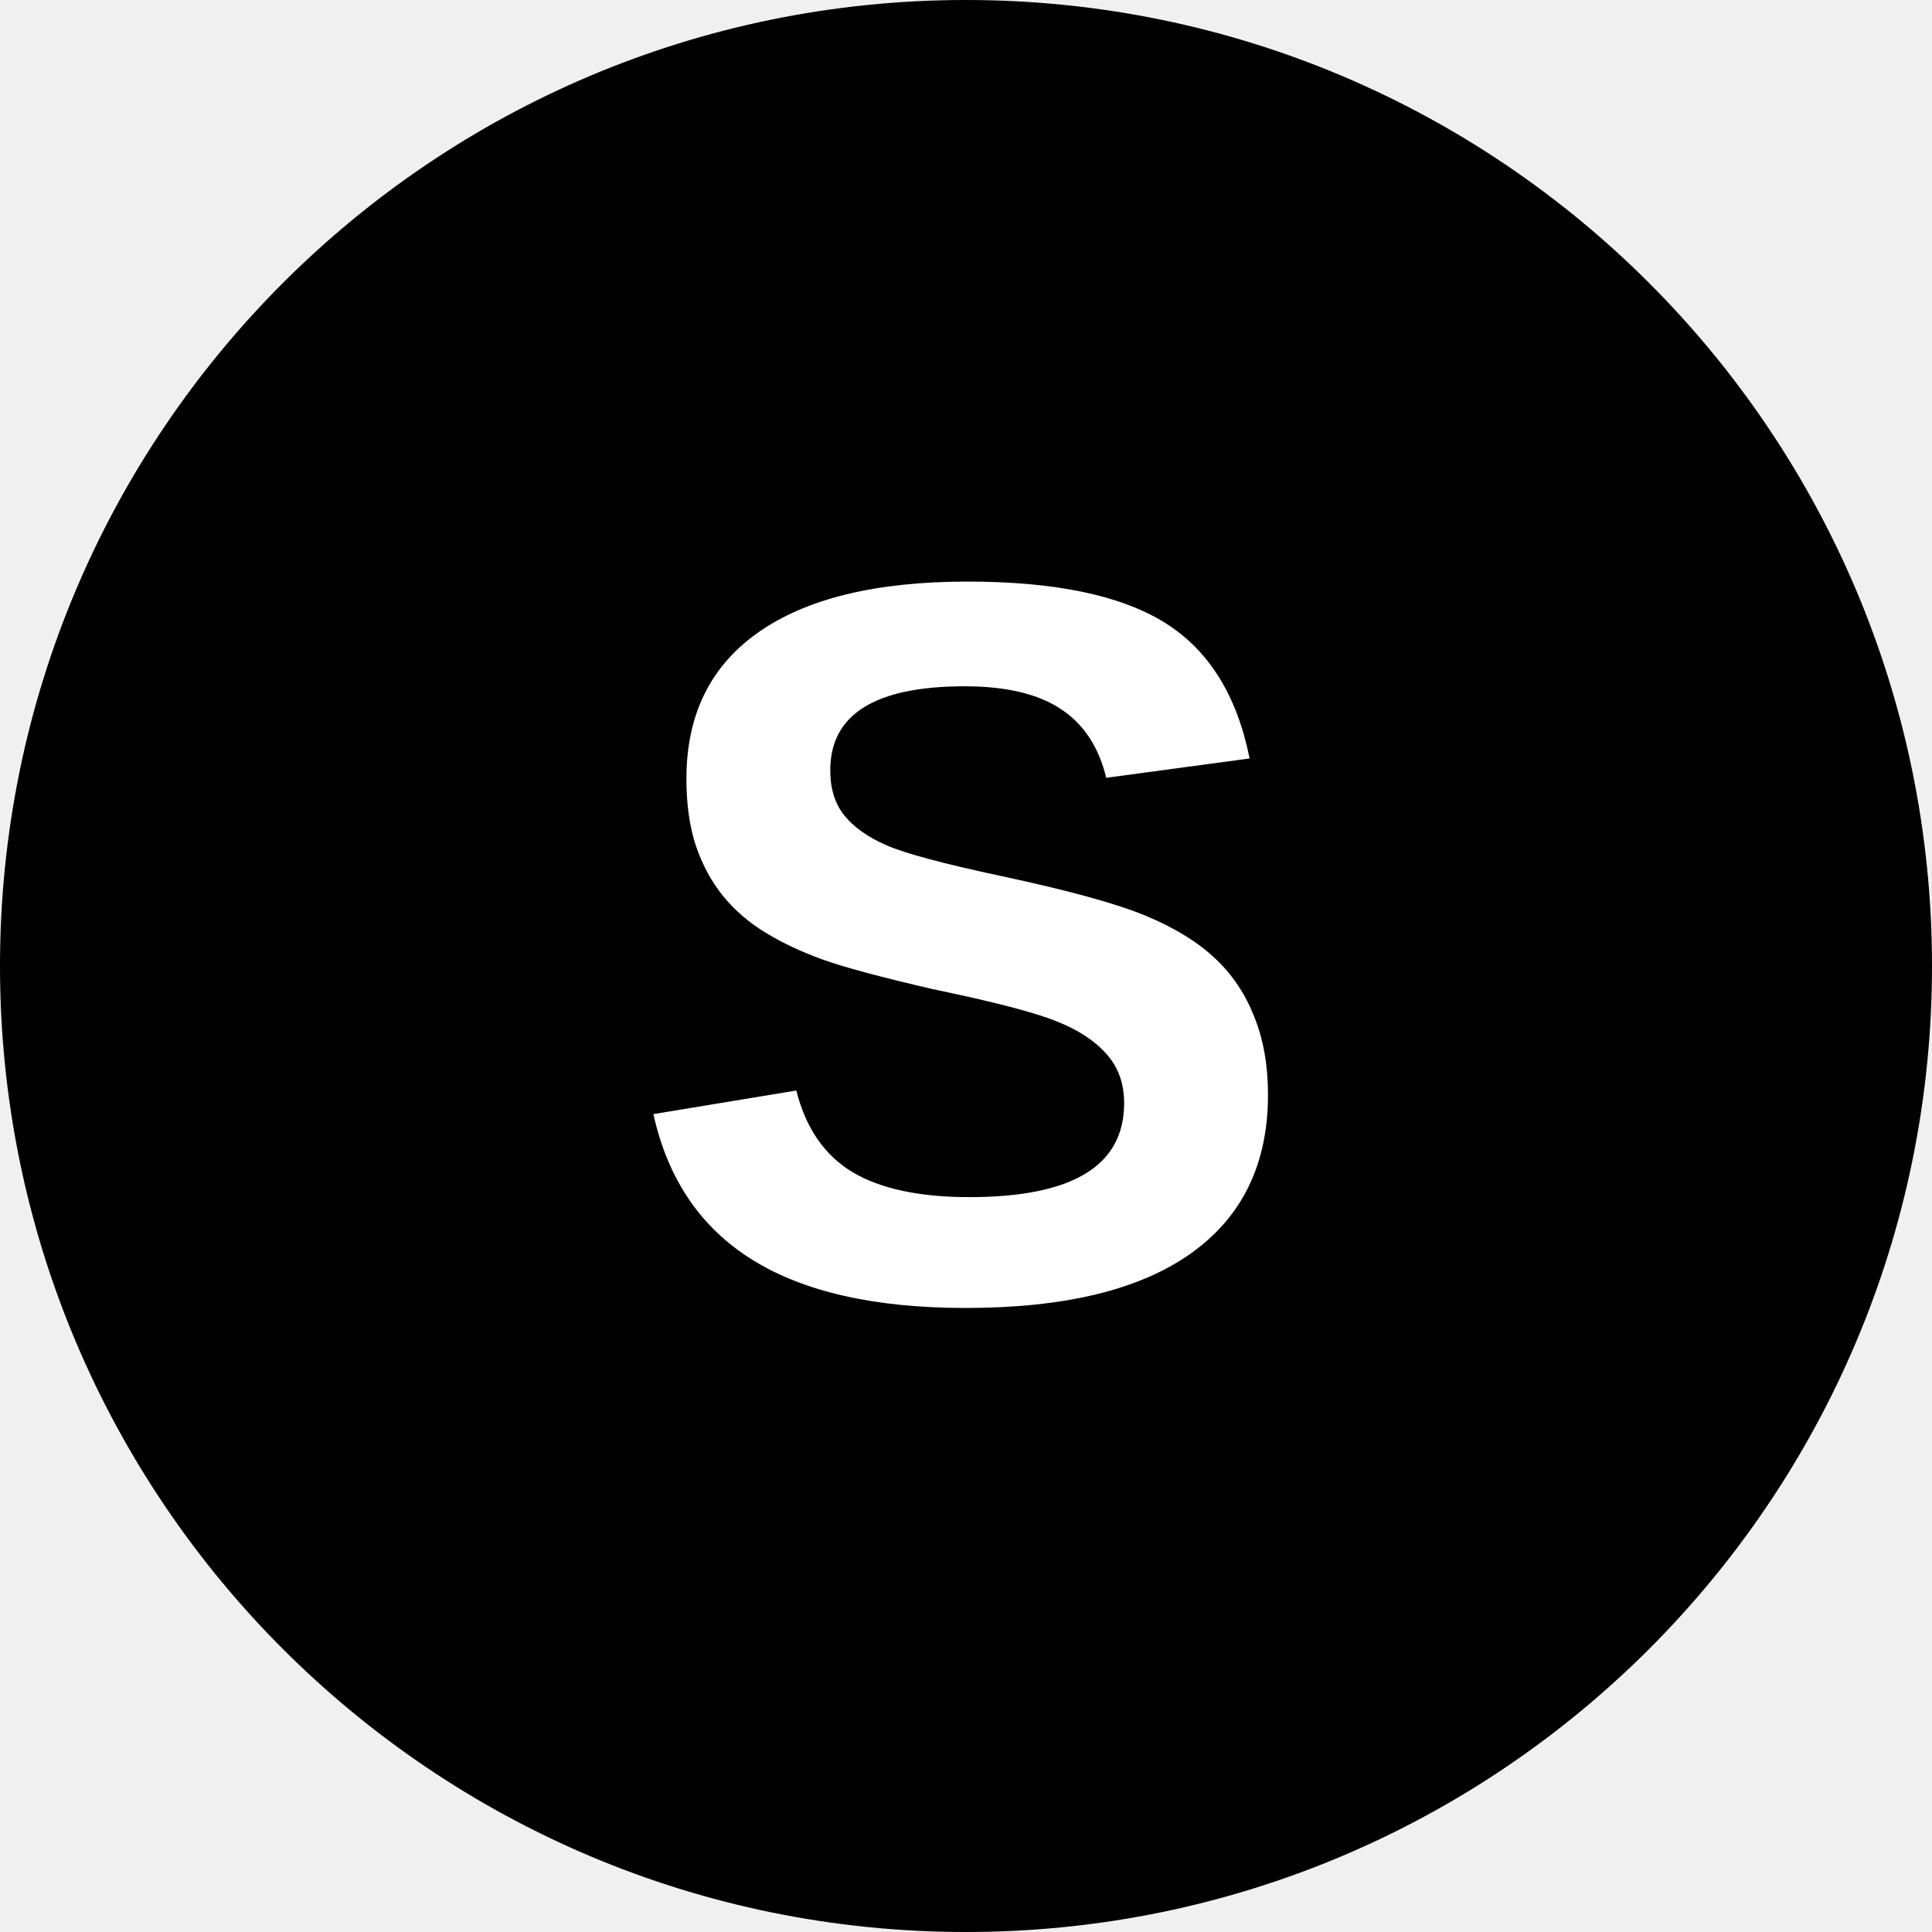
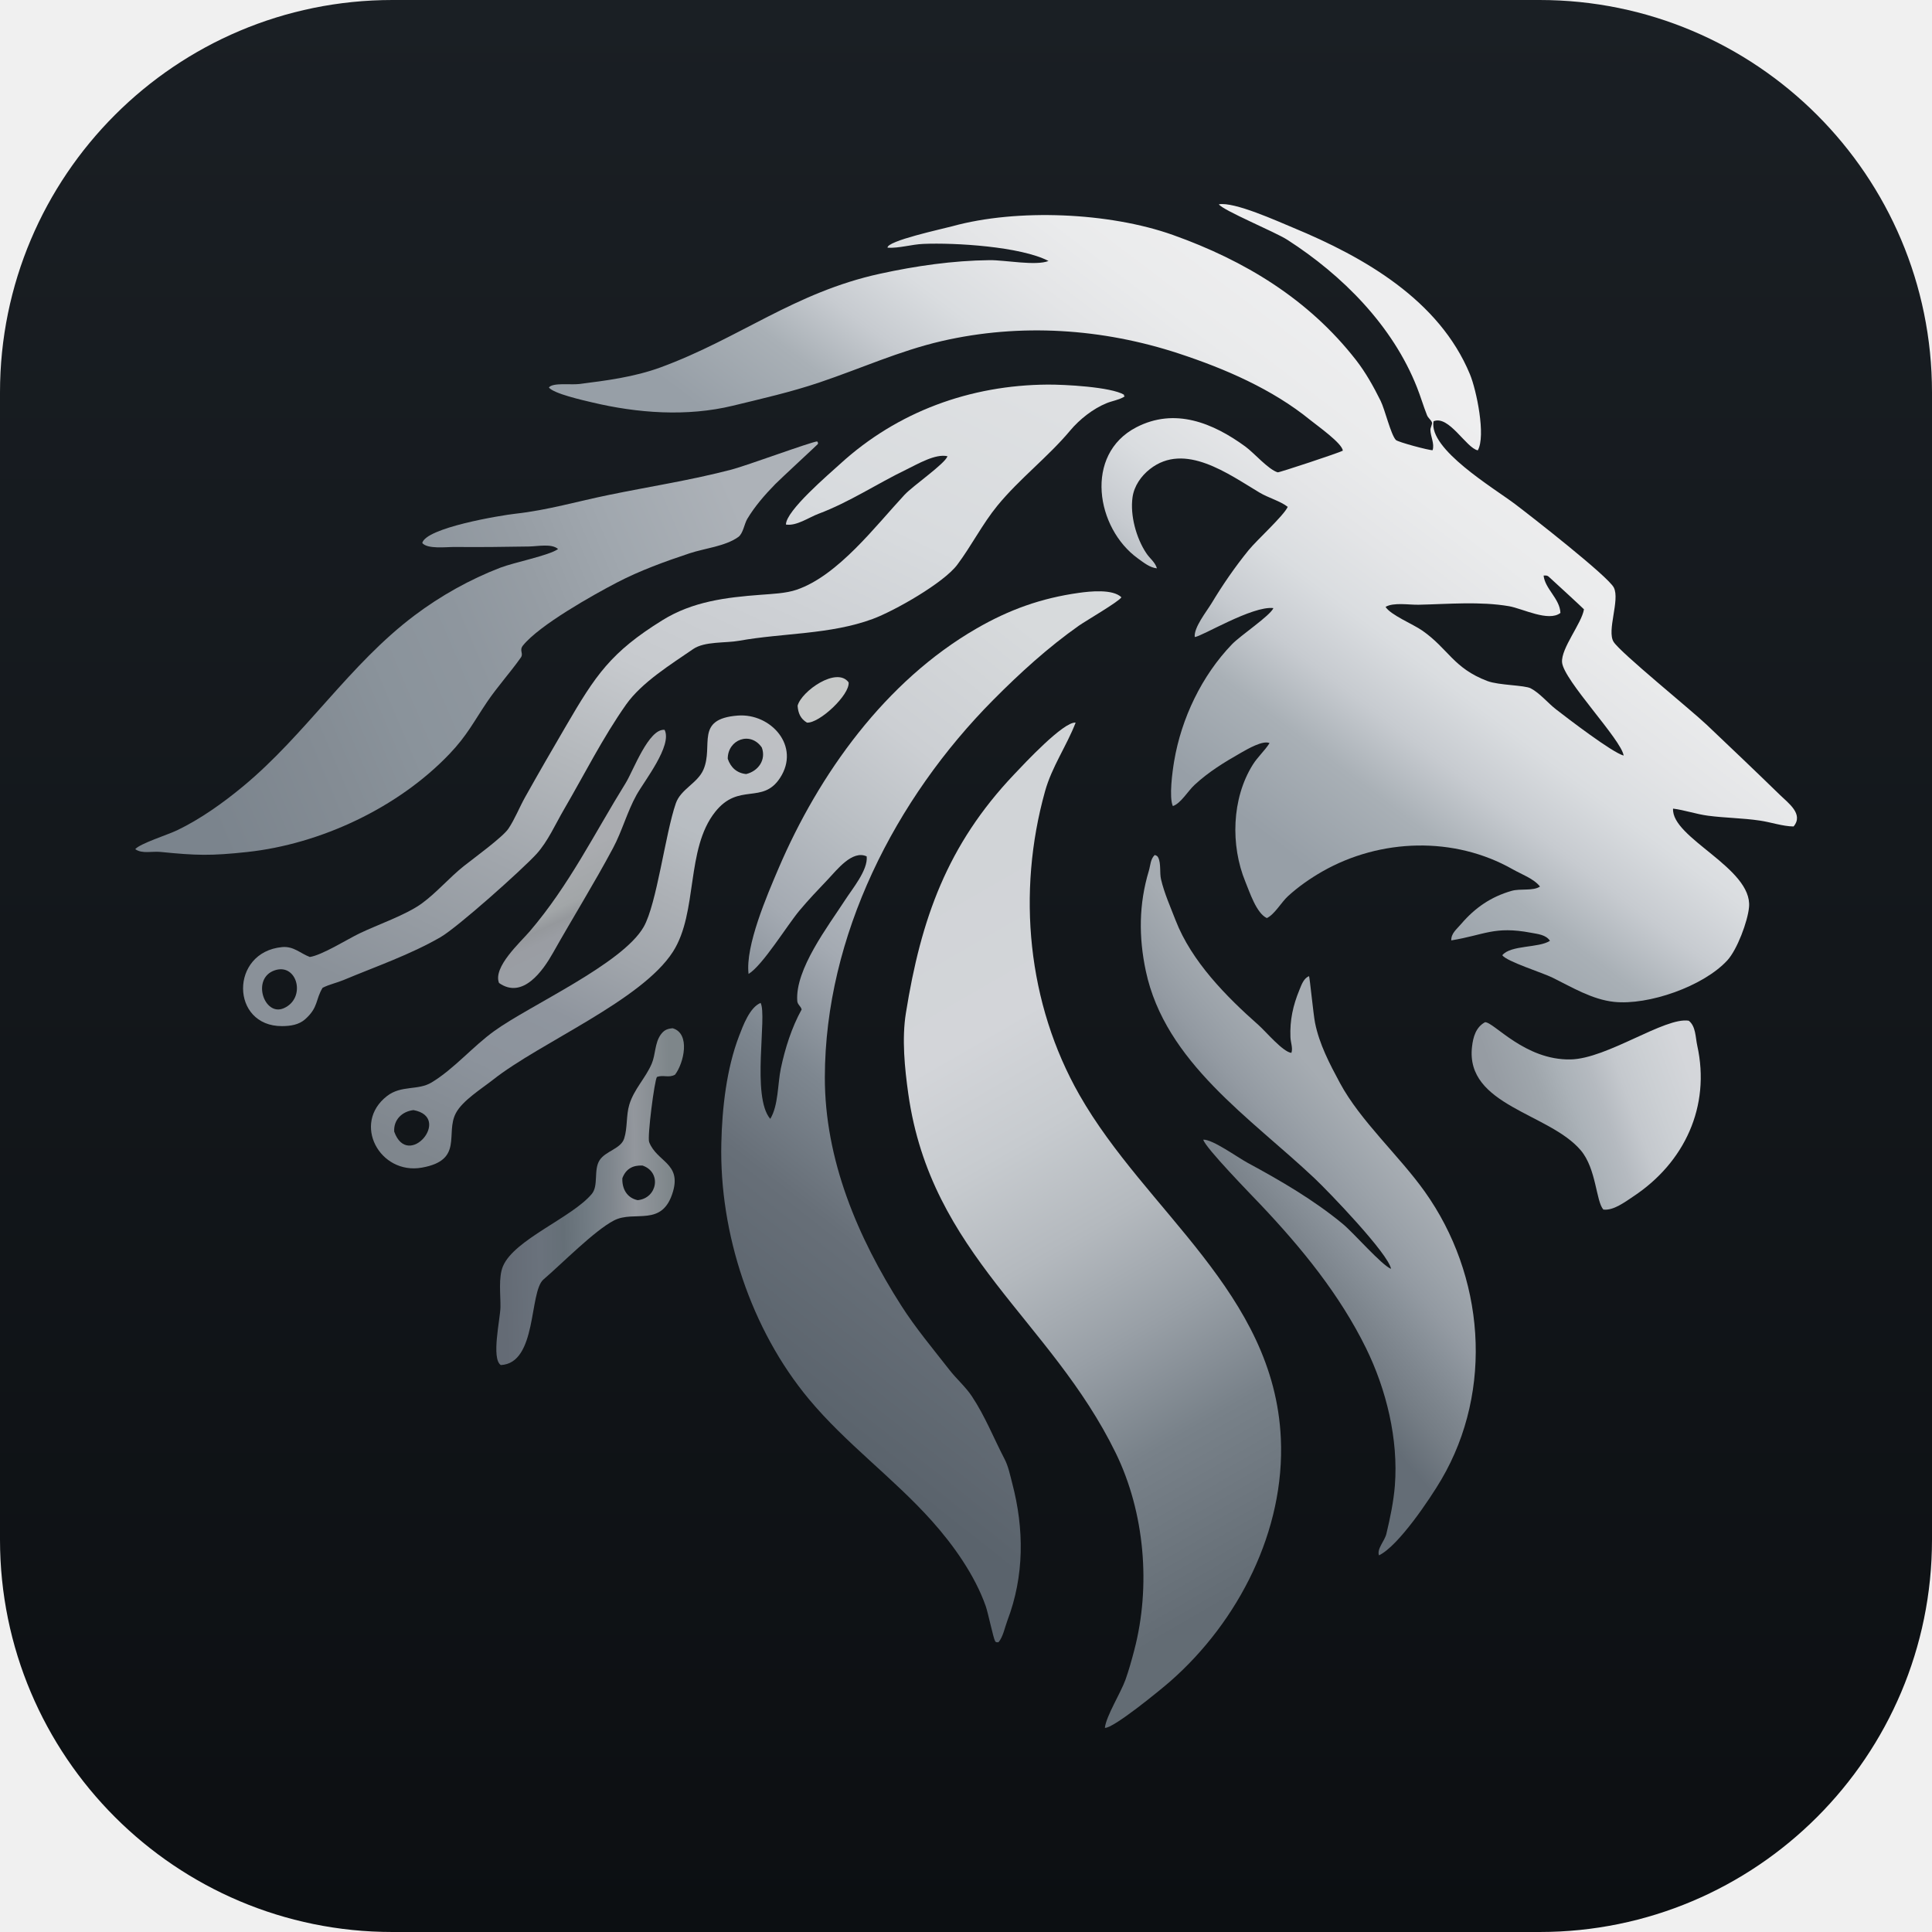
- <svg xmlns="http://www.w3.org/2000/svg" width="64" height="64" viewBox="0 0 64 64">
-   <circle cx="32" cy="32" r="32" fill="#000000" />
-   <text x="32" y="43" font-family="Arial, sans-serif" font-size="34" font-weight="700" fill="#ffffff" text-anchor="middle">S</text>
+ <svg xmlns="http://www.w3.org/2000/svg" viewBox="0 0 512 512" role="img" aria-label="shamallah.dev favicon">
+   <defs>
+     <linearGradient id="tb" x1="0" y1="0" x2="0" y2="1">
+       <stop offset="0" stop-color="#1a1f24" />
+       <stop offset="1" stop-color="#0c0f12" />
+     </linearGradient>
+   </defs>
+   <rect width="512" height="512" rx="104" fill="url(#tb)" />
+   <g transform="translate(8.64 30.19) scale(1.2777)">
+     <defs>
+       <linearGradient id="mg0" gradientUnits="userSpaceOnUse" x1="243.5" y1="140.5" x2="301.6" y2="63.7">
+         <stop offset="0.000" stop-color="#979fa7" />
+         <stop offset="0.214" stop-color="#a9b0b6" />
+         <stop offset="0.357" stop-color="#c7cbd0" />
+         <stop offset="0.500" stop-color="#dadde0" />
+         <stop offset="0.643" stop-color="#e4e5e7" />
+         <stop offset="0.786" stop-color="#eaebec" />
+         <stop offset="1.000" stop-color="#eeeeef" />
+       </linearGradient>
+       <linearGradient id="mg1" gradientUnits="userSpaceOnUse" x1="257.8" y1="302.7" x2="177.1" y2="162.7">
+         <stop offset="0.000" stop-color="#636c74" />
+         <stop offset="0.214" stop-color="#788189" />
+         <stop offset="0.357" stop-color="#989fa6" />
+         <stop offset="0.500" stop-color="#b4b9be" />
+         <stop offset="0.643" stop-color="#c7cbcf" />
+         <stop offset="0.786" stop-color="#d3d5d9" />
+         <stop offset="1.000" stop-color="#d1d4d7" />
+       </linearGradient>
+       <linearGradient id="mg2" gradientUnits="userSpaceOnUse" x1="142.1" y1="254.9" x2="238.9" y2="131.9">
+         <stop offset="0.000" stop-color="#5a636c" />
+         <stop offset="0.214" stop-color="#676f78" />
+         <stop offset="0.357" stop-color="#7e8790" />
+         <stop offset="0.500" stop-color="#a4aab2" />
+         <stop offset="0.643" stop-color="#b9bec3" />
+         <stop offset="0.786" stop-color="#cccfd3" />
+         <stop offset="1.000" stop-color="#d7dadc" />
+       </linearGradient>
+       <linearGradient id="mg3" gradientUnits="userSpaceOnUse" x1="32.9" y1="136.3" x2="148.7" y2="87.1">
+         <stop offset="0.000" stop-color="#7b848d" />
+         <stop offset="0.214" stop-color="#848c94" />
+         <stop offset="0.357" stop-color="#8a939b" />
+         <stop offset="0.500" stop-color="#8e969e" />
+         <stop offset="0.643" stop-color="#969da4" />
+         <stop offset="0.786" stop-color="#a0a7ae" />
+         <stop offset="1.000" stop-color="#adb2b8" />
+       </linearGradient>
+       <linearGradient id="mg4" gradientUnits="userSpaceOnUse" x1="109.9" y1="201.1" x2="182.0" y2="46.5">
+         <stop offset="0.000" stop-color="#8a9199" />
+         <stop offset="0.214" stop-color="#a1a6ac" />
+         <stop offset="0.357" stop-color="#b3b7bb" />
+         <stop offset="0.500" stop-color="#c7cace" />
+         <stop offset="0.643" stop-color="#ced1d5" />
+         <stop offset="0.786" stop-color="#d8dbde" />
+         <stop offset="1.000" stop-color="#dee0e2" />
+       </linearGradient>
+       <linearGradient id="mg5" gradientUnits="userSpaceOnUse" x1="253.1" y1="242.8" x2="282.4" y2="217.6">
+         <stop offset="0.000" stop-color="#646d76" />
+         <stop offset="0.214" stop-color="#757d85" />
+         <stop offset="0.357" stop-color="#7e868e" />
+         <stop offset="0.500" stop-color="#889098" />
+         <stop offset="0.643" stop-color="#939aa2" />
+         <stop offset="0.786" stop-color="#9ba2a9" />
+         <stop offset="1.000" stop-color="#a6acb2" />
+       </linearGradient>
+       <linearGradient id="mg6" gradientUnits="userSpaceOnUse" x1="93.2" y1="222.2" x2="140.0" y2="124.0">
+         <stop offset="0.000" stop-color="#7f868d" />
+         <stop offset="0.214" stop-color="#8c939c" />
+         <stop offset="0.357" stop-color="#8f959e" />
+         <stop offset="0.500" stop-color="#a0a5ab" />
+         <stop offset="0.643" stop-color="#acb0b5" />
+         <stop offset="0.786" stop-color="#b8bdc2" />
+         <stop offset="1.000" stop-color="#bec0c4" />
+       </linearGradient>
+       <linearGradient id="mg7" gradientUnits="userSpaceOnUse" x1="307.0" y1="211.3" x2="343.6" y2="198.4">
+         <stop offset="0.000" stop-color="#969ca3" />
+         <stop offset="0.214" stop-color="#9fa6ac" />
+         <stop offset="0.357" stop-color="#abb2b8" />
+         <stop offset="0.500" stop-color="#b5bac0" />
+         <stop offset="0.643" stop-color="#c4c8cd" />
+         <stop offset="0.786" stop-color="#cbcfd3" />
+         <stop offset="1.000" stop-color="#d4d6da" />
+       </linearGradient>
+       <linearGradient id="mg8" gradientUnits="userSpaceOnUse" x1="97.6" y1="229.4" x2="132.6" y2="228.7">
+         <stop offset="0.000" stop-color="#646b75" />
+         <stop offset="0.214" stop-color="#6a727c" />
+         <stop offset="0.357" stop-color="#656f77" />
+         <stop offset="0.500" stop-color="#717b83" />
+         <stop offset="0.643" stop-color="#7f868d" />
+         <stop offset="0.786" stop-color="#93979d" />
+         <stop offset="1.000" stop-color="#7e868a" />
+       </linearGradient>
+       <linearGradient id="mg9" gradientUnits="userSpaceOnUse" x1="109.4" y1="174.4" x2="101.8" y2="158.2">
+         <stop offset="0.000" stop-color="#9a9ea4" />
+         <stop offset="0.214" stop-color="#9a9da3" />
+         <stop offset="0.357" stop-color="#95989c" />
+         <stop offset="0.500" stop-color="#a2a6a8" />
+         <stop offset="1.000" stop-color="#aaacb0" />
+       </linearGradient>
+     </defs>
+     <path fill-rule="evenodd" fill="url(#mg0)" d="M304.83 174.5C306.61 172.33 312.43 173.04 314.72 171.5C313.86 170.24 312.25 170.11 310.75 169.83C303.17 168.4 301.12 170.3 294.25 171.42C294.2 169.98 295.33 169.14 296.31 168C299.17 164.66 302.47 162.38 306.75 161.15C308.58 160.62 311.23 161.23 312.65 160.25C311.38 158.62 308.79 157.7 307 156.68C294.88 149.79 279.55 150.26 267.5 157.13C264.99 158.57 262.52 160.29 260.38 162.25C258.98 163.53 257.62 166.02 256 166.79C253.83 165.79 252.43 161.4 251.54 159.25C248.44 151.71 248.7 141.99 253.07 135C254.08 133.37 255.54 132.11 256.56 130.5C255.18 129.86 252.02 131.72 250.64 132.5C247.18 134.47 243.95 136.44 241 139.17C239.64 140.42 238.14 143.03 236.5 143.56C235.68 141.74 236.41 136.38 236.77 134.25C238.27 125.37 242.49 116.52 248.77 110C250.58 108.13 256.66 104.1 257.36 102.5C253.02 101.96 242.42 108.44 241.04 108.5C240.83 106.53 243.46 103.26 244.53 101.5C246.84 97.66 249.37 93.99 252.2 90.5C253.96 88.34 259.48 83.36 260.33 81.5C258.82 80.31 256.29 79.62 254.5 78.55C248.03 74.7 238.99 67.98 231.75 73.66C229.93 75.08 228.47 77.17 228.14 79.5C227.61 83.25 228.9 87.98 231 91.12C231.75 92.25 232.8 92.93 233.2 94.25C231.74 94.12 230.45 93.06 229.25 92.2C220.56 85.94 218.03 70.65 228.92 65C236.91 60.86 244.8 64.07 251.55 69C253.36 70.32 256.3 73.76 258.25 74.34C258.5 74.42 270.98 70.29 271.75 69.85C271.68 68.35 266.39 64.62 265 63.49C257.13 57.08 247.3 52.84 237.75 49.7C221.9 44.49 204.86 43.35 188.5 47.13C179.79 49.15 171.68 52.84 163.25 55.68C157.31 57.69 151.32 59.04 145.25 60.52C135.71 62.84 125.4 62.07 116 59.82C114.09 59.37 108.15 58.04 107.08 56.75C107.84 55.69 111.65 56.22 113.25 56.03C118.99 55.32 124.78 54.57 130.25 52.57C146.59 46.57 158.02 37.02 175.75 33.15C183.22 31.52 190.85 30.42 198.5 30.33C201.65 30.3 208.1 31.56 210.71 30.5C204.96 27.5 191.28 26.68 184.75 26.96C182.29 27.06 179.72 27.89 177.33 27.75C177.12 26.34 188.75 23.85 190.75 23.3C204.22 19.59 223.34 20.42 236.5 25.1C251.41 30.41 264.65 38.42 274.5 51.06C276.5 53.63 278.15 56.59 279.59 59.5C280.5 61.33 281.69 66.47 282.75 67.62C283.15 68.06 289.63 69.79 290.38 69.75C290.81 68.35 289.95 66.98 289.92 65.5C289.91 65.1 290.36 64.3 290.25 64C290.05 63.46 289.45 63.07 289.22 62.5C288.47 60.61 287.9 58.64 287.15 56.75C282.11 43.93 271.68 33.46 260.25 26.11C257.7 24.47 246.96 20.05 246.04 18.75C249.23 18.17 258.14 22.23 261.5 23.62C276.16 29.7 291.74 38.59 298.12 54C299.47 57.25 301.46 66.79 299.75 69.78C297.35 69.3 293.75 62.41 290.57 63.75C289.51 69.55 303.08 77.6 307.5 80.94C310.62 83.3 326.81 95.92 327.97 98.25C329.27 100.85 326.46 107.18 327.92 109.5C329.33 111.75 343.91 123.55 347.25 126.72C352.33 131.54 357.4 136.36 362.42 141.25C364.12 142.92 367.4 145.22 365.25 147.79C363.01 147.77 360.53 146.9 358.25 146.57C354.69 146.04 351.08 146.03 347.5 145.56C345.06 145.24 342.6 144.38 340.25 144.09C339.89 150.21 356.73 156.4 356.01 164.5C355.75 167.46 353.54 173.36 351.5 175.57C346.53 180.96 335.13 184.93 328 184.17C323.45 183.68 319.27 181.13 315.25 179.15C313.2 178.13 305.74 175.8 304.83 174.5ZM321.77 102.75C321.61 102.54 315.31 96.75 314.5 96.02C314.09 95.65 313.84 95.75 313.4 95.75C313.69 98.52 316.77 100.54 316.89 103.5C314.44 105.42 309.05 102.6 306.25 102.11C300.21 101.07 293.6 101.67 287.5 101.8C285.53 101.85 282.26 101.26 280.62 102.25C281.68 103.94 286.34 105.83 288.25 107.17C293.67 110.96 294.66 114.94 301.75 117.63C304.14 118.53 309.45 118.46 310.75 119.15C312.65 120.16 314.29 122.2 316 123.52C318.49 125.45 327.58 132.42 330 133.09C329.57 129.83 317.54 117.46 317.23 113.75C316.99 110.83 321.31 105.67 321.77 102.75Z" />
+     <path fill-rule="evenodd" fill="url(#mg1)" d="M222.4 334.75C222.67 332.29 225.7 327.5 226.68 324.75C227.38 322.78 227.97 320.66 228.5 318.63C231.97 305.4 230.68 290.09 224.66 277.75C211.17 250.12 186.34 236.63 181.63 203.25C180.88 197.94 180.27 191.84 181.13 186.5C184.26 166.94 189.69 151.63 203.57 137C205.68 134.77 213.85 125.99 216.34 126.25C214.48 131.07 211.41 135.4 209.99 140.5C204.13 161.5 206.32 184.52 217.14 203.5C230.88 227.61 257.54 244.56 258.9 274.75C259.77 293.79 250.14 312.64 236 325.07C234.01 326.82 224.09 334.94 222.4 334.75Z" />
+     <path fill-rule="evenodd" fill="url(#mg2)" d="M151 184.39C152.4 187.13 149.04 203.84 153 208.44C154.7 205.66 154.52 201.2 155.19 198C156.07 193.82 157.44 189.48 159.51 185.75C159.33 185.05 158.66 184.75 158.6 184C158.12 177.42 165.03 168.44 168.5 163.08C169.99 160.76 173.3 156.82 173 154C170.02 152.6 166.79 156.84 165 158.72C162.97 160.85 160.93 162.99 159.04 165.25C156.44 168.37 151.44 176.58 148.5 178.38C147.79 172.56 152.36 162.01 154.71 156.5C163.11 136.85 176.9 117.64 195.75 106.75C202.57 102.81 209.18 100.44 217 99.34C219.33 99.01 224.04 98.51 225.83 100.25C225.4 101.1 218.49 105.11 217 106.15C210.61 110.66 204.8 115.95 199.29 121.5C178.89 142.04 164.39 170.5 164.32 199.75C164.28 216.89 171.15 233.07 180.22 247.25C183.16 251.85 186.8 256.19 190.16 260.5C191.61 262.37 193.53 264.03 194.83 266C197.58 270.15 199.33 274.64 201.6 279C202.39 280.52 202.75 282.36 203.18 284C205.68 293.49 205.71 303.23 202.18 312.5C201.65 313.9 201.29 315.9 200.33 317C200.02 316.95 199.85 317.11 199.63 316.75C199.27 316.16 198.17 310.86 197.69 309.5C195.43 303.09 191.01 296.85 186.5 291.81C178.5 282.88 168.68 275.78 161 266.55C149.01 252.14 142.42 232.15 142.85 213.5C143.01 206.25 143.92 198.05 146.53 191.25C147.36 189.09 148.74 185.31 151 184.39Z" />
+     <path fill-rule="evenodd" fill="url(#mg3)" d="M21.29 152.5C22.23 151.34 28.13 149.48 30 148.57C34.82 146.25 39.5 142.91 43.62 139.5C56.64 128.73 65.73 114.15 79.24 104C84.6 99.96 90.73 96.53 97 94.12C99.85 93.02 107.1 91.6 108.99 90.25C107.69 89.07 104.77 89.69 103 89.72C97.83 89.81 92.67 89.87 87.5 89.82C85.8 89.81 81.92 90.31 80.82 89C81.55 85.85 96.96 83.27 100.25 82.91C106.8 82.18 113.07 80.35 119.5 79.03C128.02 77.28 136.56 75.97 145 73.76C148.16 72.93 161.34 68.06 162.75 67.92C162.75 68.12 163.04 68.13 162.84 68.5C162.8 68.59 155.01 75.78 154 76.82C151.85 79.03 149.82 81.35 148.23 84C147.61 85.04 147.37 87.04 146.37 87.75C143.66 89.69 139.37 90.1 136.25 91.14C131.19 92.82 125.98 94.71 121.25 97.17C116.2 99.8 105.16 105.99 101.71 110.25C100.87 111.3 101.88 111.88 101.27 112.75C99.04 115.91 96.4 118.8 94.24 122C91.45 126.14 90.1 128.93 86.5 132.71C75.87 143.88 59.74 151.45 44.5 153.09C36.96 153.9 33.98 153.82 26.5 153.07C24.74 152.9 22.72 153.51 21.29 152.5Z" />
+     <path fill-rule="evenodd" fill="url(#mg4)" d="M57.5 174.86C60.04 174.48 65.17 171.25 67.74 170C71.55 168.16 77.47 166.14 80.75 163.74C83.82 161.5 86.44 158.39 89.45 156C91.43 154.43 97.52 150 98.69 148.25C100.02 146.26 100.96 143.85 102.13 141.75C104.9 136.8 107.74 131.89 110.6 127C116.77 116.42 119.88 111.68 130.65 105C136.9 101.13 143.78 100.28 151 99.74C153.37 99.55 156.24 99.46 158.5 98.68C167.08 95.73 174.82 85.48 180.85 79C182.64 77.08 189.21 72.59 189.76 71C187.24 70.42 183.53 72.65 181.25 73.75C175.09 76.72 169.45 80.52 163 82.94C160.99 83.69 158.45 85.52 156.25 85.17C156.25 82.3 165.1 74.78 167.5 72.59C179.35 61.76 194.46 56.25 210.5 56.14C213.91 56.11 223.67 56.61 226.39 58.25C226.16 58.63 226.88 58.4 226.25 58.75C225.16 59.36 223.89 59.53 222.75 60C219.97 61.13 217.16 63.34 215.25 65.62C210.59 71.19 204.74 75.61 200.11 81.25C196.98 85.08 194.75 89.55 191.79 93.5C188.96 97.29 178.74 103.09 174.25 104.75C165.42 108.01 155.69 107.63 146.5 109.28C143.74 109.78 139.37 109.36 137 111C132.39 114.18 126.38 117.87 123.1 122.5C118.28 129.33 114.43 137.03 110.22 144.25C108.46 147.26 106.87 150.91 104.5 153.51C101.47 156.81 88.18 168.68 84.61 170.75C78.36 174.37 71.16 176.85 64.5 179.64C63.08 180.23 61.52 180.55 60.15 181.25C58.65 183.71 59.3 185.3 56.56 187.75C55.24 188.94 53.47 189.19 51.75 189.2C41.04 189.26 40.87 173.84 51.75 172.81C54.15 172.59 55.48 174.1 57.5 174.86ZM52.07 185.5C56.82 183.45 54.92 176.07 50.25 177.62C45.32 179.25 48.02 187.25 52.07 185.5Z" />
+     <path fill-rule="evenodd" fill="url(#mg5)" d="M279.25 298.97C278.78 297.61 280.43 296.01 280.79 294.5C281.56 291.3 282.29 287.79 282.55 284.5C283.3 274.9 280.79 264.6 276.57 256C271.11 244.89 263.21 235.22 254.72 226.25C252.82 224.24 243.19 214.39 242.81 212.75C244.75 212.67 249.89 216.41 252 217.55C258.86 221.26 265.71 225.24 271.75 230.23C274.09 232.18 279.77 238.74 281.75 239.55C281.25 236.45 268.81 223.52 265.87 220.75C252.67 208.28 234.9 196.7 230.89 177.75C229.4 170.72 229.44 163.9 231.52 157C231.87 155.82 231.84 154.56 232.75 153.7C233.11 153.89 233.24 153.8 233.47 154.25C234.08 155.47 233.73 157.41 234.05 158.75C234.73 161.66 236 164.47 237.07 167.25C240.37 175.76 247.56 183.06 254.29 189C255.79 190.33 259.33 194.57 261.09 194.75C261.43 193.73 260.94 192.67 260.89 191.5C260.75 187.95 261.42 184.93 262.75 181.69C263.23 180.51 263.65 179.3 264.75 178.83C264.9 179.17 265.66 186.86 265.99 188.5C266.88 192.96 269.03 197.04 271.16 201C275.42 208.91 283.39 216.01 288.73 223.5C301.13 240.9 303.12 264.62 292.19 283.25C289.83 287.26 283.26 297.07 279.25 298.97Z" />
+     <path fill-rule="evenodd" fill="url(#mg6)" d="M80.75 218.55C72.01 220.11 66.18 209.4 73.5 203.71C76.47 201.4 79.92 202.6 82.75 200.89C87.42 198.07 91.29 193.43 95.75 190.22C103.15 184.87 122.35 176.31 126.75 168.61C129.46 163.86 131.23 149.29 133.41 143C134.43 140.04 137.91 138.84 139.14 136C141.3 130.99 137.26 125.49 146.25 124.79C153.12 124.26 159.35 131.15 155.01 137.75C151.37 143.29 146.47 138.62 141.59 144.75C135.42 152.49 138.05 165.56 132.83 173.75C126.35 183.9 105.26 192.6 95.5 200.32C93.19 202.15 89.17 204.63 87.79 207.25C85.55 211.47 89.45 217 80.75 218.55ZM151.25 131.42C148.9 127.98 144.18 129.74 144.18 133.75C144.81 135.58 146.07 136.72 148 136.92C150.52 136.31 152.18 133.97 151.25 131.42ZM79 206.62C76.64 206.89 74.85 208.62 75 211.08C77.87 219.1 87.11 208.11 79 206.62Z" />
+     <path fill-rule="evenodd" fill="url(#mg7)" d="M325.79 227.25C324.26 225.51 324.34 218.82 321.14 215C314.63 207.24 297.16 205.71 298.55 193.5C298.78 191.45 299.35 189.43 301.25 188.39C303.05 188.31 309.49 196.31 319 196.11C326.59 195.96 338.55 187.28 343.5 188.08C344.98 189.21 344.89 191.53 345.27 193.25C348.06 205.84 342.63 217.49 332.05 224.5C330.29 225.66 327.9 227.51 325.79 227.25Z" />
+     <path fill-rule="evenodd" fill="url(#mg8)" d="M97.11 259.5C95.09 258.16 96.99 249.96 97.04 247.5C97.08 244.99 96.58 241.34 97.56 239C99.89 233.46 111.89 228.92 115.99 224C117.43 222.26 116.3 219.02 117.61 217C118.86 215.08 122.02 214.66 122.7 212.5C123.41 210.29 123.08 207.78 123.76 205.5C124.72 202.3 127.12 200.01 128.41 197C129.23 195.08 129.03 192.74 130.26 191C130.96 190.02 131.6 189.75 132.75 189.64C136.51 190.73 135.07 196.89 133.25 199.27C131.97 200 130.83 199.26 129.5 199.74C128.99 200.39 127.47 212.17 127.88 213.25C129.46 217.35 134.54 217.6 132.83 223.5C130.63 231.06 124.87 227.3 120.6 229.5C116.54 231.59 109.74 238.52 105.96 241.75C102.95 244.33 104.69 259.15 97.11 259.5ZM126.5 218.12C124.47 218.02 123.04 218.83 122.32 220.75C122.23 222.92 123.27 224.84 125.5 225.3C129.6 224.9 130.52 219.49 126.5 218.12Z" />
+     <path fill-rule="evenodd" fill="url(#mg9)" d="M96.74 180.25C95.44 176.95 101.15 171.84 103.15 169.5C111.34 159.89 116.47 149.33 123.03 138.75C124.57 136.27 127.78 127.43 131.08 127.75C132.73 131 126.88 138.34 125.26 141.25C123.33 144.72 122.27 148.75 120.4 152.25C116.46 159.63 112.05 166.71 107.94 174C105.9 177.63 101.67 183.74 96.74 180.25Z" />
+     <path fill-rule="evenodd" fill="#c6c8c8" d="M160.61 126.25C159.26 125.45 158.78 124.27 158.67 122.75C159.45 119.74 166.8 114.56 169.25 117.9C169.54 120.47 163.17 126.44 160.61 126.25Z" />
+   </g>
</svg>
